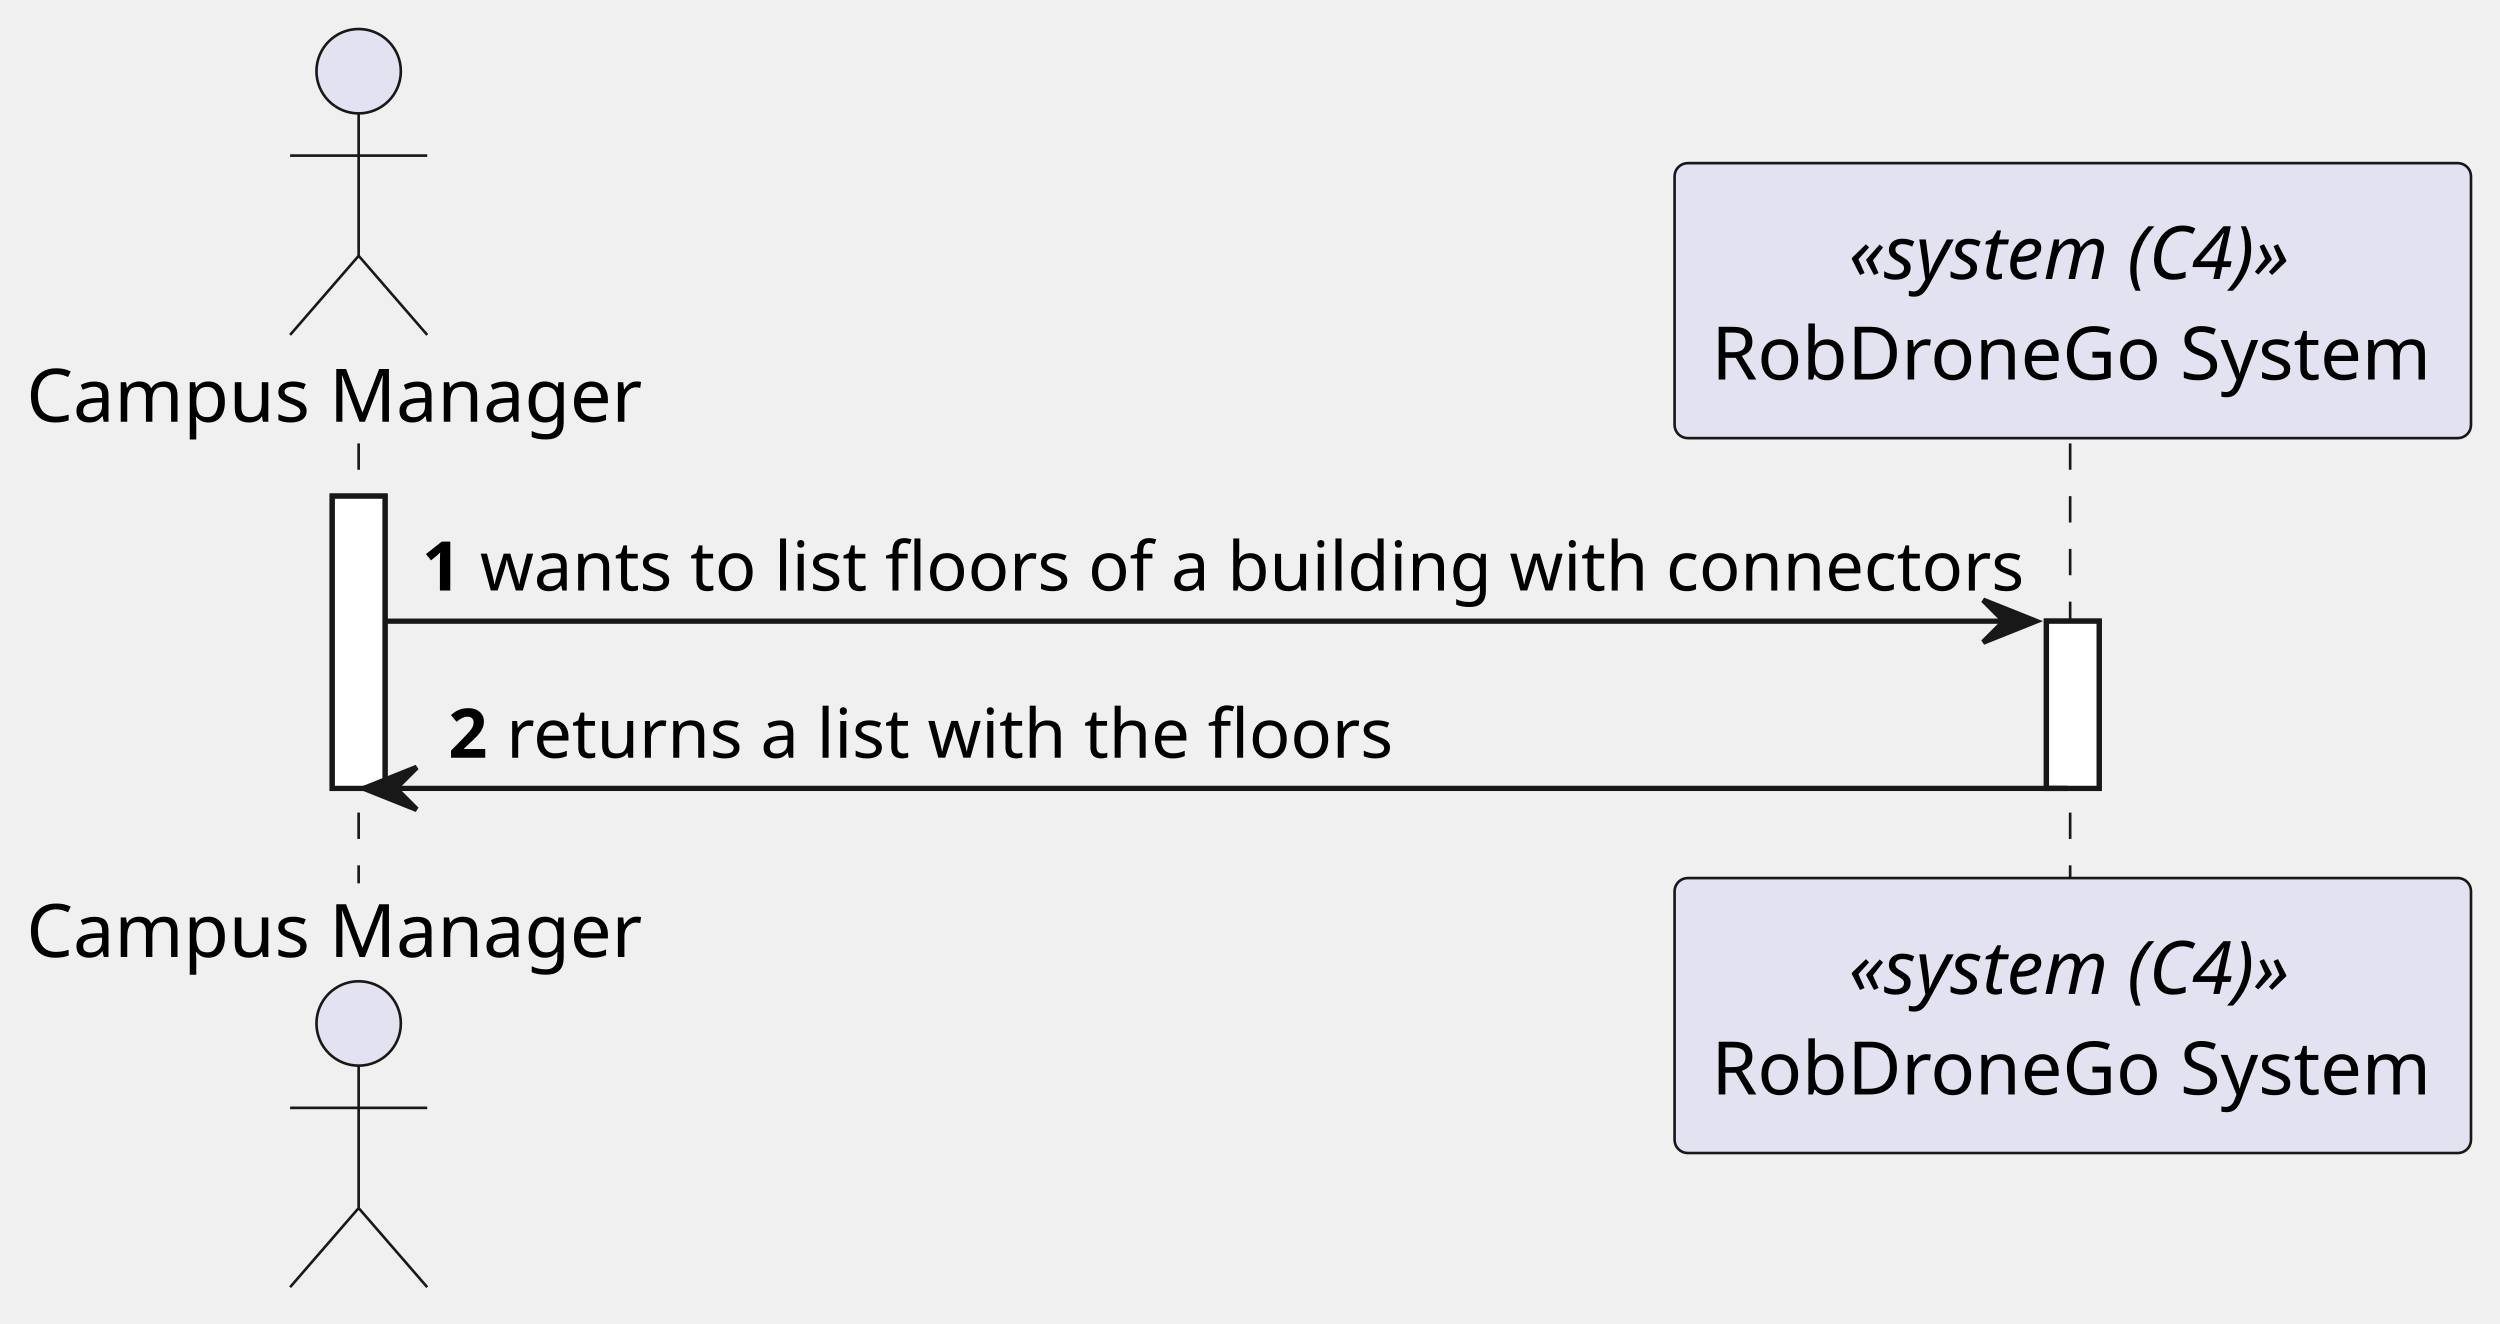
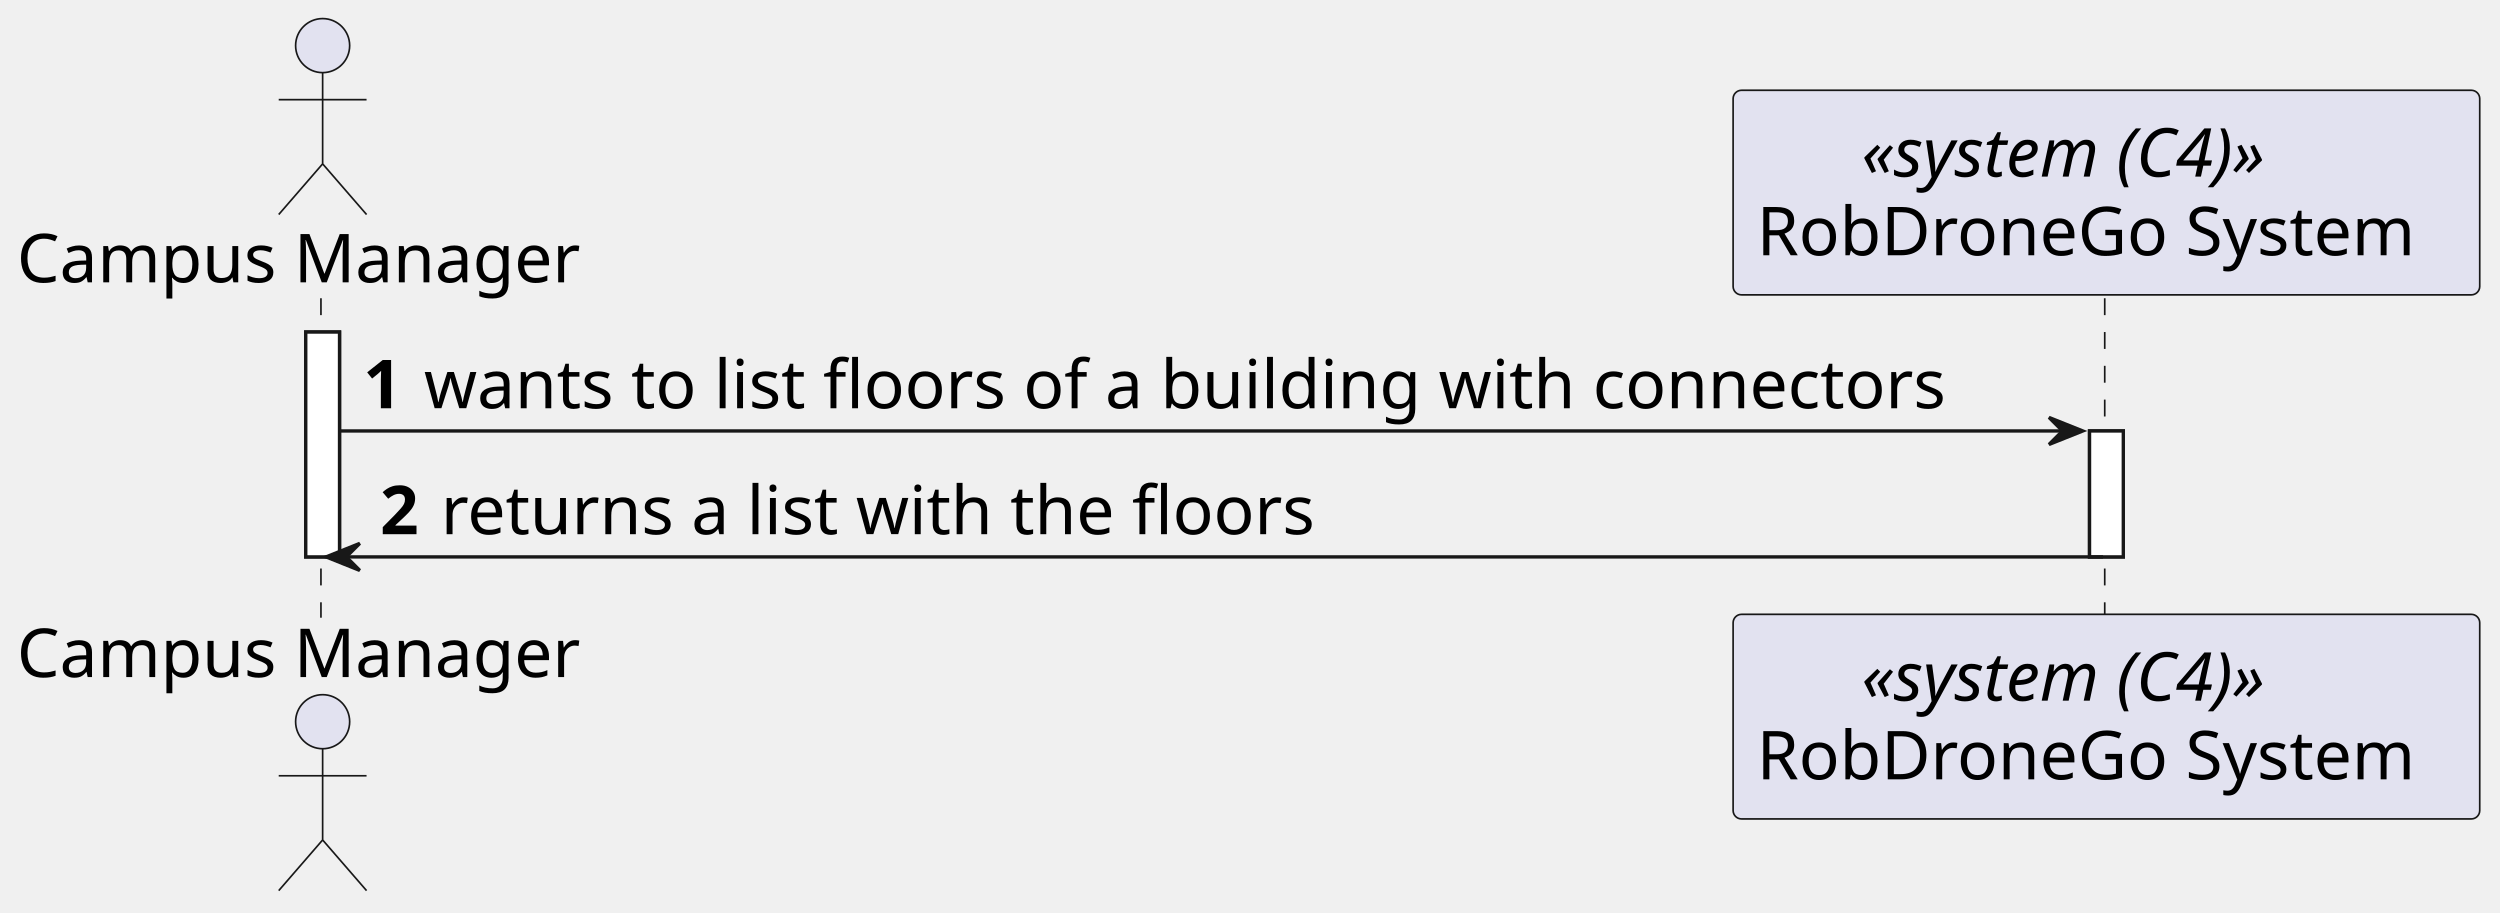
- <svg xmlns="http://www.w3.org/2000/svg" contentStyleType="text/css" height="251px" preserveAspectRatio="none" style="width:474px;height:251px;background:#FFFFFF;" version="1.1" viewBox="0 0 474 251" width="474px" zoomAndPan="magnify">
+ <svg xmlns="http://www.w3.org/2000/svg" contentStyleType="text/css" height="270px" preserveAspectRatio="none" style="width:740px;height:270px;background:#FFFFFF;" version="1.1" viewBox="0 0 740 270" width="740px" zoomAndPan="magnify">
  <defs />
  <g>
-     <rect fill="#FFFFFF" height="55.412" style="stroke:#181818;stroke-width:1.0;" width="10" x="63" y="94.068" />
-     <rect fill="#FFFFFF" height="31.706" style="stroke:#181818;stroke-width:1.0;" width="10" x="388" y="117.774" />
-     <line style="stroke:#181818;stroke-width:0.5;stroke-dasharray:5.0,5.0;" x1="68" x2="68" y1="84.068" y2="167.48" />
-     <line style="stroke:#181818;stroke-width:0.5;stroke-dasharray:5.0,5.0;" x1="392.5" x2="392.5" y1="84.068" y2="167.48" />
-     <text fill="#000000" font-family="sans-serif" font-size="14" lengthAdjust="spacing" textLength="120" x="5" y="79.966">Campus Manager</text>
-     <ellipse cx="68" cy="13.5" fill="#E2E2F0" rx="8" ry="8" style="stroke:#181818;stroke-width:0.5;" />
-     <path d="M68,21.5 L68,48.5 M55,29.5 L81,29.5 M68,48.5 L55,63.5 M68,48.5 L81,63.5 " fill="none" style="stroke:#181818;stroke-width:0.5;" />
-     <text fill="#000000" font-family="sans-serif" font-size="14" lengthAdjust="spacing" textLength="120" x="5" y="181.446">Campus Manager</text>
-     <ellipse cx="68" cy="194.048" fill="#E2E2F0" rx="8" ry="8" style="stroke:#181818;stroke-width:0.5;" />
-     <path d="M68,202.048 L68,229.048 M55,210.048 L81,210.048 M68,229.048 L55,244.048 M68,229.048 L81,244.048 " fill="none" style="stroke:#181818;stroke-width:0.5;" />
-     <rect fill="#E2E2F0" height="52.136" rx="2.5" ry="2.5" style="stroke:#181818;stroke-width:0.5;" width="151" x="317.5" y="30.932" />
-     <text fill="#000000" font-family="sans-serif" font-size="14" font-style="italic" lengthAdjust="spacing" textLength="85" x="350.5" y="52.898">«system (C4)»</text>
-     <text fill="#000000" font-family="sans-serif" font-size="14" lengthAdjust="spacing" textLength="137" x="324.5" y="71.966">RobDroneGo System</text>
-     <rect fill="#E2E2F0" height="52.136" rx="2.5" ry="2.5" style="stroke:#181818;stroke-width:0.5;" width="151" x="317.5" y="166.48" />
-     <text fill="#000000" font-family="sans-serif" font-size="14" font-style="italic" lengthAdjust="spacing" textLength="85" x="350.5" y="188.446">«system (C4)»</text>
-     <text fill="#000000" font-family="sans-serif" font-size="14" lengthAdjust="spacing" textLength="137" x="324.5" y="207.514">RobDroneGo System</text>
-     <rect fill="#FFFFFF" height="55.412" style="stroke:#181818;stroke-width:1.0;" width="10" x="63" y="94.068" />
-     <rect fill="#FFFFFF" height="31.706" style="stroke:#181818;stroke-width:1.0;" width="10" x="388" y="117.774" />
-     <polygon fill="#181818" points="376,113.774,386,117.774,376,121.774,380,117.774" style="stroke:#181818;stroke-width:1.0;" />
-     <line style="stroke:#181818;stroke-width:1.0;" x1="73" x2="382" y1="117.774" y2="117.774" />
-     <text fill="#000000" font-family="sans-serif" font-size="13" font-weight="bold" lengthAdjust="spacing" textLength="7" x="80" y="111.965">1</text>
-     <text fill="#000000" font-family="sans-serif" font-size="13" lengthAdjust="spacing" textLength="285" x="91" y="111.965">wants to list floors of a building with connectors</text>
-     <polygon fill="#181818" points="79,145.48,69,149.48,79,153.48,75,149.48" style="stroke:#181818;stroke-width:1.0;" />
-     <line style="stroke:#181818;stroke-width:1.0;" x1="73" x2="392" y1="149.48" y2="149.48" />
-     <text fill="#000000" font-family="sans-serif" font-size="13" font-weight="bold" lengthAdjust="spacing" textLength="7" x="85" y="143.671">2</text>
-     <text fill="#000000" font-family="sans-serif" font-size="13" lengthAdjust="spacing" textLength="163" x="96" y="143.671">returns a list with the floors</text>
+     <rect fill="#FFFFFF" height="66.562" style="stroke:#181818;stroke-width:1.0;" width="10" x="90.5" y="98.281" />
+     <rect fill="#FFFFFF" height="37.281" style="stroke:#181818;stroke-width:1.0;" width="10" x="618.5" y="127.562" />
+     <line style="stroke:#181818;stroke-width:0.5;stroke-dasharray:5.0,5.0;" x1="95" x2="95" y1="88.281" y2="182.844" />
+     <line style="stroke:#181818;stroke-width:0.5;stroke-dasharray:5.0,5.0;" x1="623" x2="623" y1="88.281" y2="182.844" />
+     <text fill="#000000" font-family="sans-serif" font-size="20" lengthAdjust="spacing" textLength="175" x="5" y="83.564">Campus Manager</text>
+     <ellipse cx="95.5" cy="13.5" fill="#E2E2F0" rx="8" ry="8" style="stroke:#181818;stroke-width:0.5;" />
+     <path d="M95.5,21.5 L95.5,48.5 M82.5,29.5 L108.5,29.5 M95.5,48.5 L82.5,63.5 M95.5,48.5 L108.5,63.5 " fill="none" style="stroke:#181818;stroke-width:0.5;" />
+     <text fill="#000000" font-family="sans-serif" font-size="20" lengthAdjust="spacing" textLength="175" x="5" y="200.408">Campus Manager</text>
+     <ellipse cx="95.5" cy="213.625" fill="#E2E2F0" rx="8" ry="8" style="stroke:#181818;stroke-width:0.5;" />
+     <path d="M95.5,221.625 L95.5,248.625 M82.5,229.625 L108.5,229.625 M95.5,248.625 L82.5,263.625 M95.5,248.625 L108.5,263.625 " fill="none" style="stroke:#181818;stroke-width:0.5;" />
+     <rect fill="#E2E2F0" height="60.562" rx="2.5" ry="2.5" style="stroke:#181818;stroke-width:0.5;" width="221" x="513" y="26.719" />
+     <text fill="#000000" font-family="sans-serif" font-size="20" font-style="italic" lengthAdjust="spacing" textLength="145" x="551" y="52.283">«system (C4)»</text>
+     <text fill="#000000" font-family="sans-serif" font-size="20" lengthAdjust="spacing" textLength="207" x="520" y="75.564">RobDroneGo System</text>
+     <rect fill="#E2E2F0" height="60.562" rx="2.5" ry="2.5" style="stroke:#181818;stroke-width:0.5;" width="221" x="513" y="181.844" />
+     <text fill="#000000" font-family="sans-serif" font-size="20" font-style="italic" lengthAdjust="spacing" textLength="145" x="551" y="207.408">«system (C4)»</text>
+     <text fill="#000000" font-family="sans-serif" font-size="20" lengthAdjust="spacing" textLength="207" x="520" y="230.69">RobDroneGo System</text>
+     <rect fill="#FFFFFF" height="66.562" style="stroke:#181818;stroke-width:1.0;" width="10" x="90.5" y="98.281" />
+     <rect fill="#FFFFFF" height="37.281" style="stroke:#181818;stroke-width:1.0;" width="10" x="618.5" y="127.562" />
+     <polygon fill="#181818" points="606.5,123.562,616.5,127.562,606.5,131.562,610.5,127.562" style="stroke:#181818;stroke-width:1.0;" />
+     <line style="stroke:#181818;stroke-width:1.0;" x1="100.5" x2="612.5" y1="127.562" y2="127.562" />
+     <text fill="#000000" font-family="sans-serif" font-size="20" font-weight="bold" lengthAdjust="spacing" textLength="14" x="107.5" y="120.846">1</text>
+     <text fill="#000000" font-family="sans-serif" font-size="20" lengthAdjust="spacing" textLength="481" x="125.5" y="120.846">wants to list floors of a building with connectors</text>
+     <polygon fill="#181818" points="106.5,160.844,96.5,164.844,106.5,168.844,102.5,164.844" style="stroke:#181818;stroke-width:1.0;" />
+     <line style="stroke:#181818;stroke-width:1.0;" x1="100.5" x2="622.5" y1="164.844" y2="164.844" />
+     <text fill="#000000" font-family="sans-serif" font-size="20" font-weight="bold" lengthAdjust="spacing" textLength="14" x="112.5" y="158.127">2</text>
+     <text fill="#000000" font-family="sans-serif" font-size="20" lengthAdjust="spacing" textLength="276" x="130.5" y="158.127">returns a list with the floors</text>
  </g>
</svg>
